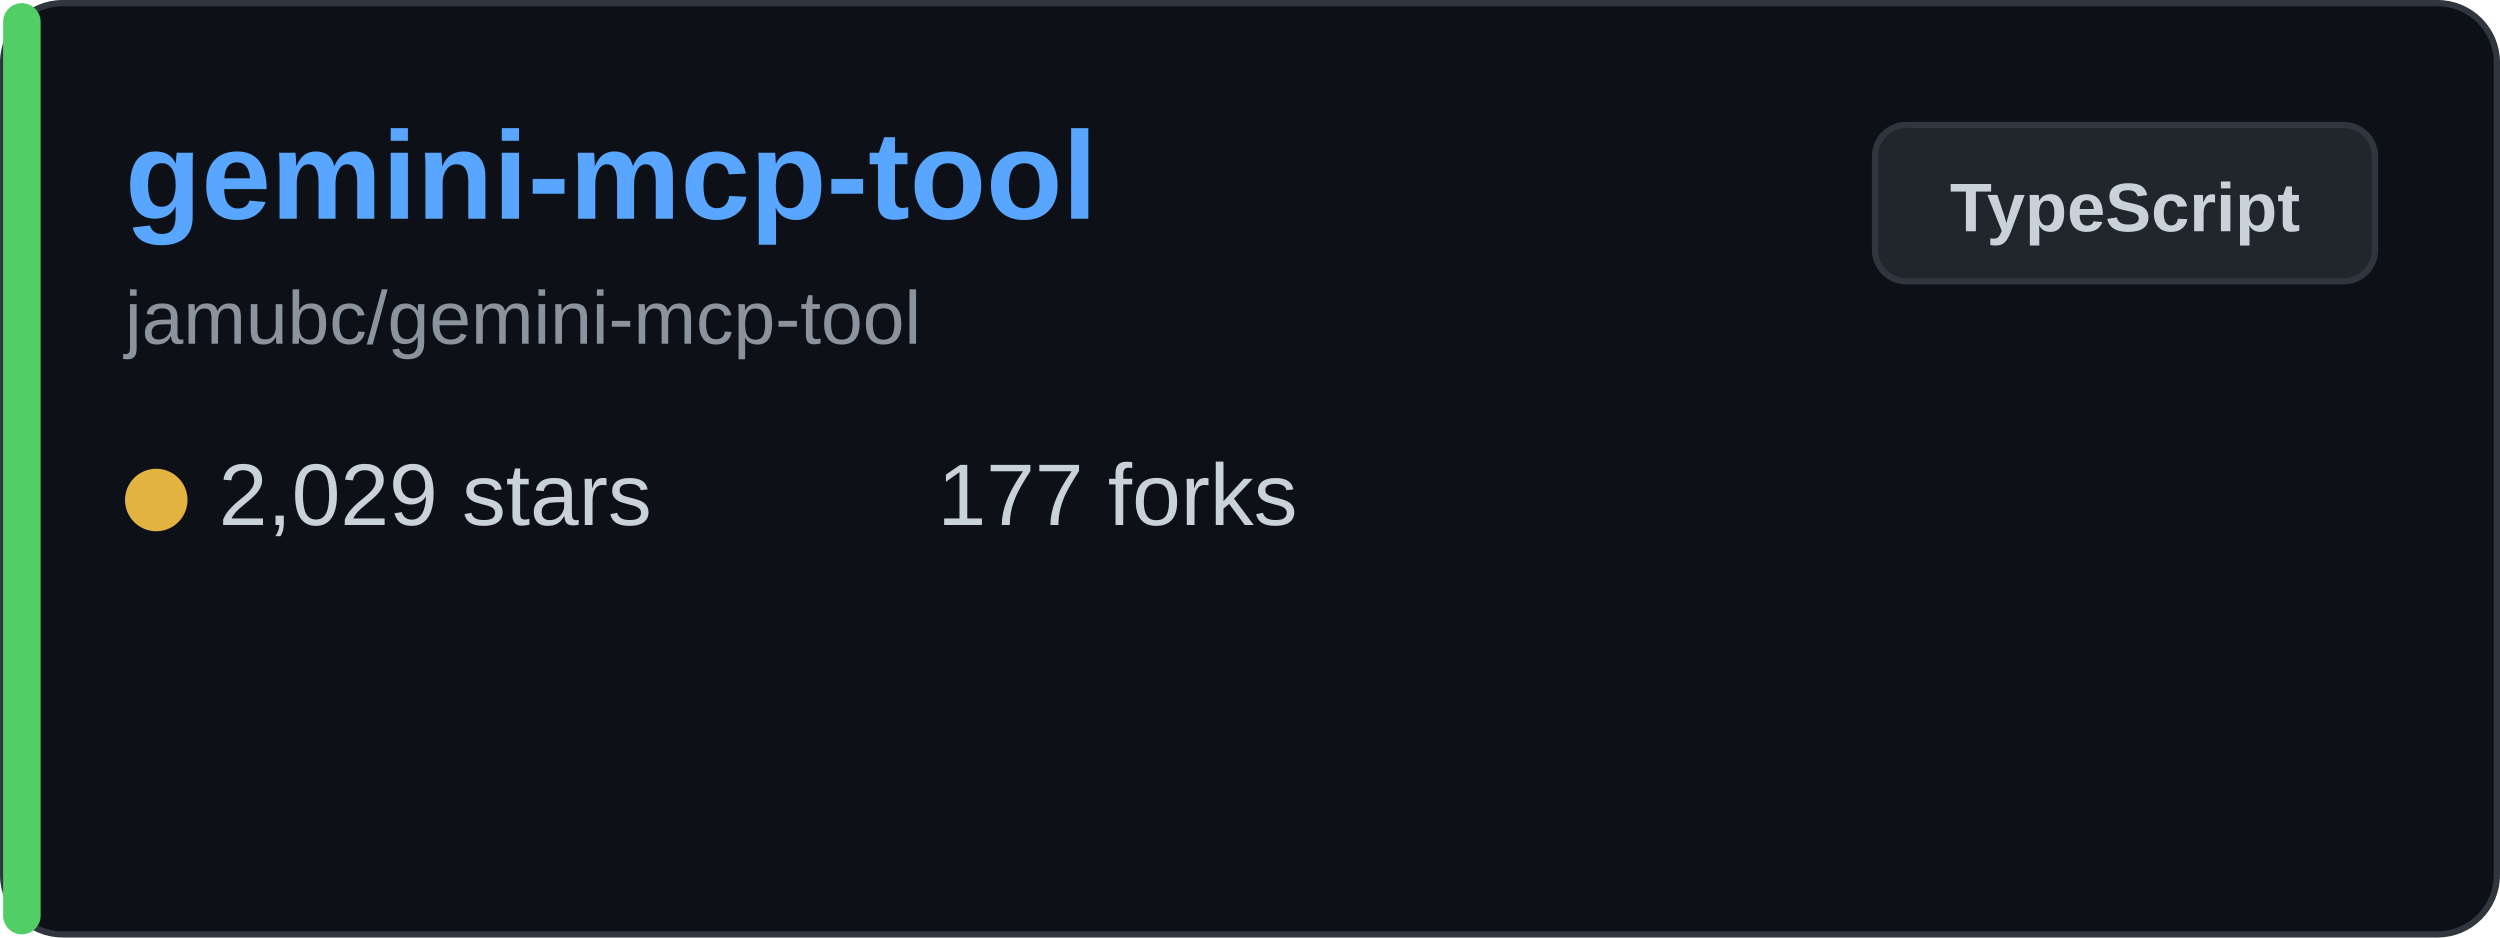
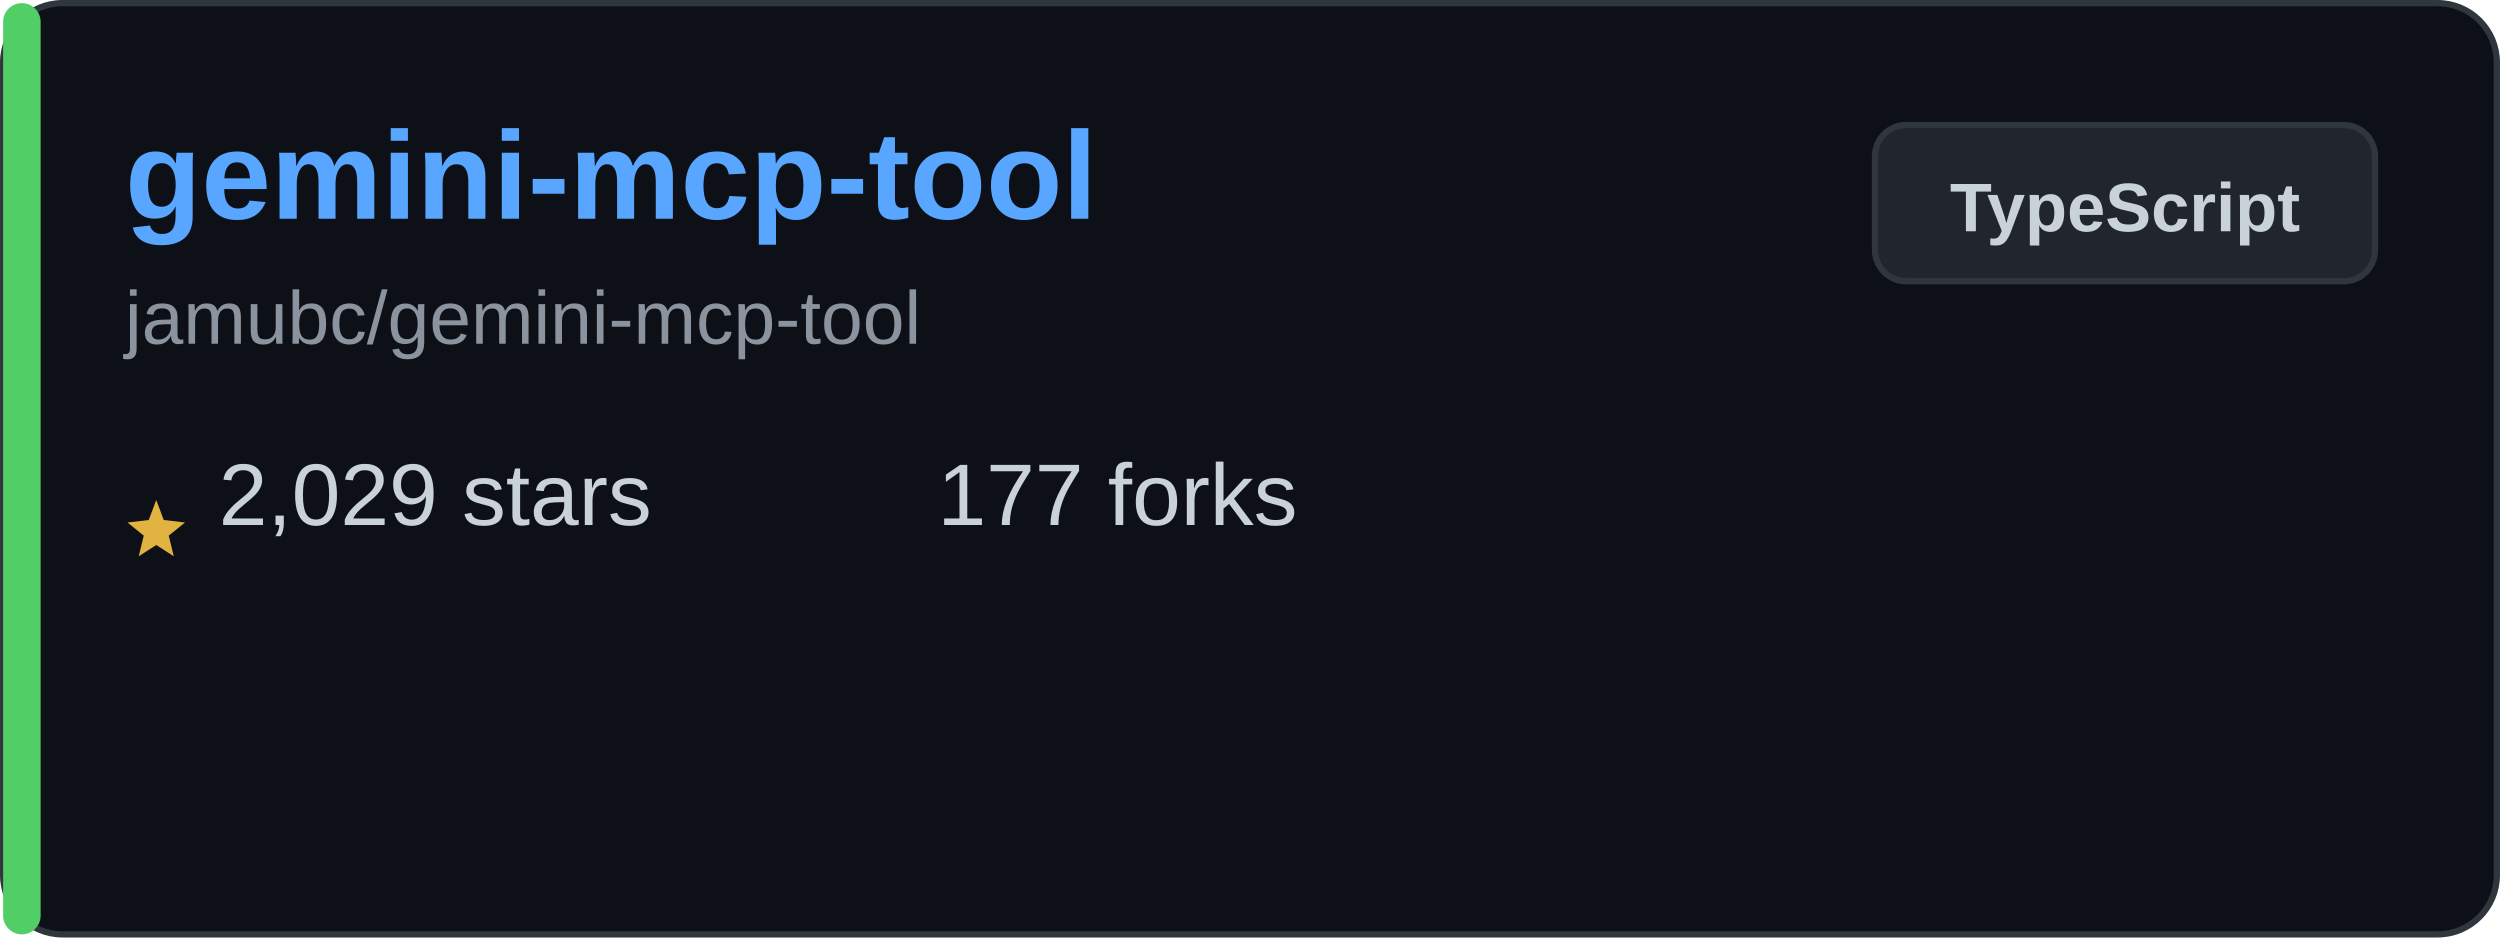
<svg xmlns="http://www.w3.org/2000/svg" width="400" height="150" viewBox="0 0 400 150" fill="none">
  <rect x="0.5" y="0.5" width="399" height="149" rx="9.5" fill="#0d1117" stroke="#30363d" />
  <rect x="0.5" y="0.5" width="6" height="149" rx="3" fill="#51cf66" />
  <text x="20" y="35" font-family="Arial, sans-serif" font-size="20" font-weight="bold" fill="#58a6ff">gemini-mcp-tool</text>
  <text x="20" y="55" font-family="Arial, sans-serif" font-size="12" fill="#8b949e">jamubc/gemini-mcp-tool</text>
  <g transform="translate(20, 80)">
-     <circle cx="5" cy="0" r="5" fill="#e3b341" />
+     <polygon points="5,0 6.2,3.2 9.6,3.6 7,5.7 7.8,9 5,7.2 2.2,9 3,5.7 0.4,3.6 3.8,3.2" fill="#e3b341" />
    <text x="15" y="4" font-family="Arial, sans-serif" font-size="14" fill="#c9d1d9">2,029 stars</text>
  </g>
  <g transform="translate(150, 80)">
    <text x="0" y="4" font-family="Arial, sans-serif" font-size="14" fill="#c9d1d9">177 forks</text>
  </g>
  <rect x="300" y="20" width="80" height="25" rx="5" fill="#21262d" stroke="#30363d" />
  <text x="340" y="37" font-family="Arial, sans-serif" font-size="11" font-weight="bold" fill="#c9d1d9" text-anchor="middle">TypeScript</text>
</svg>
